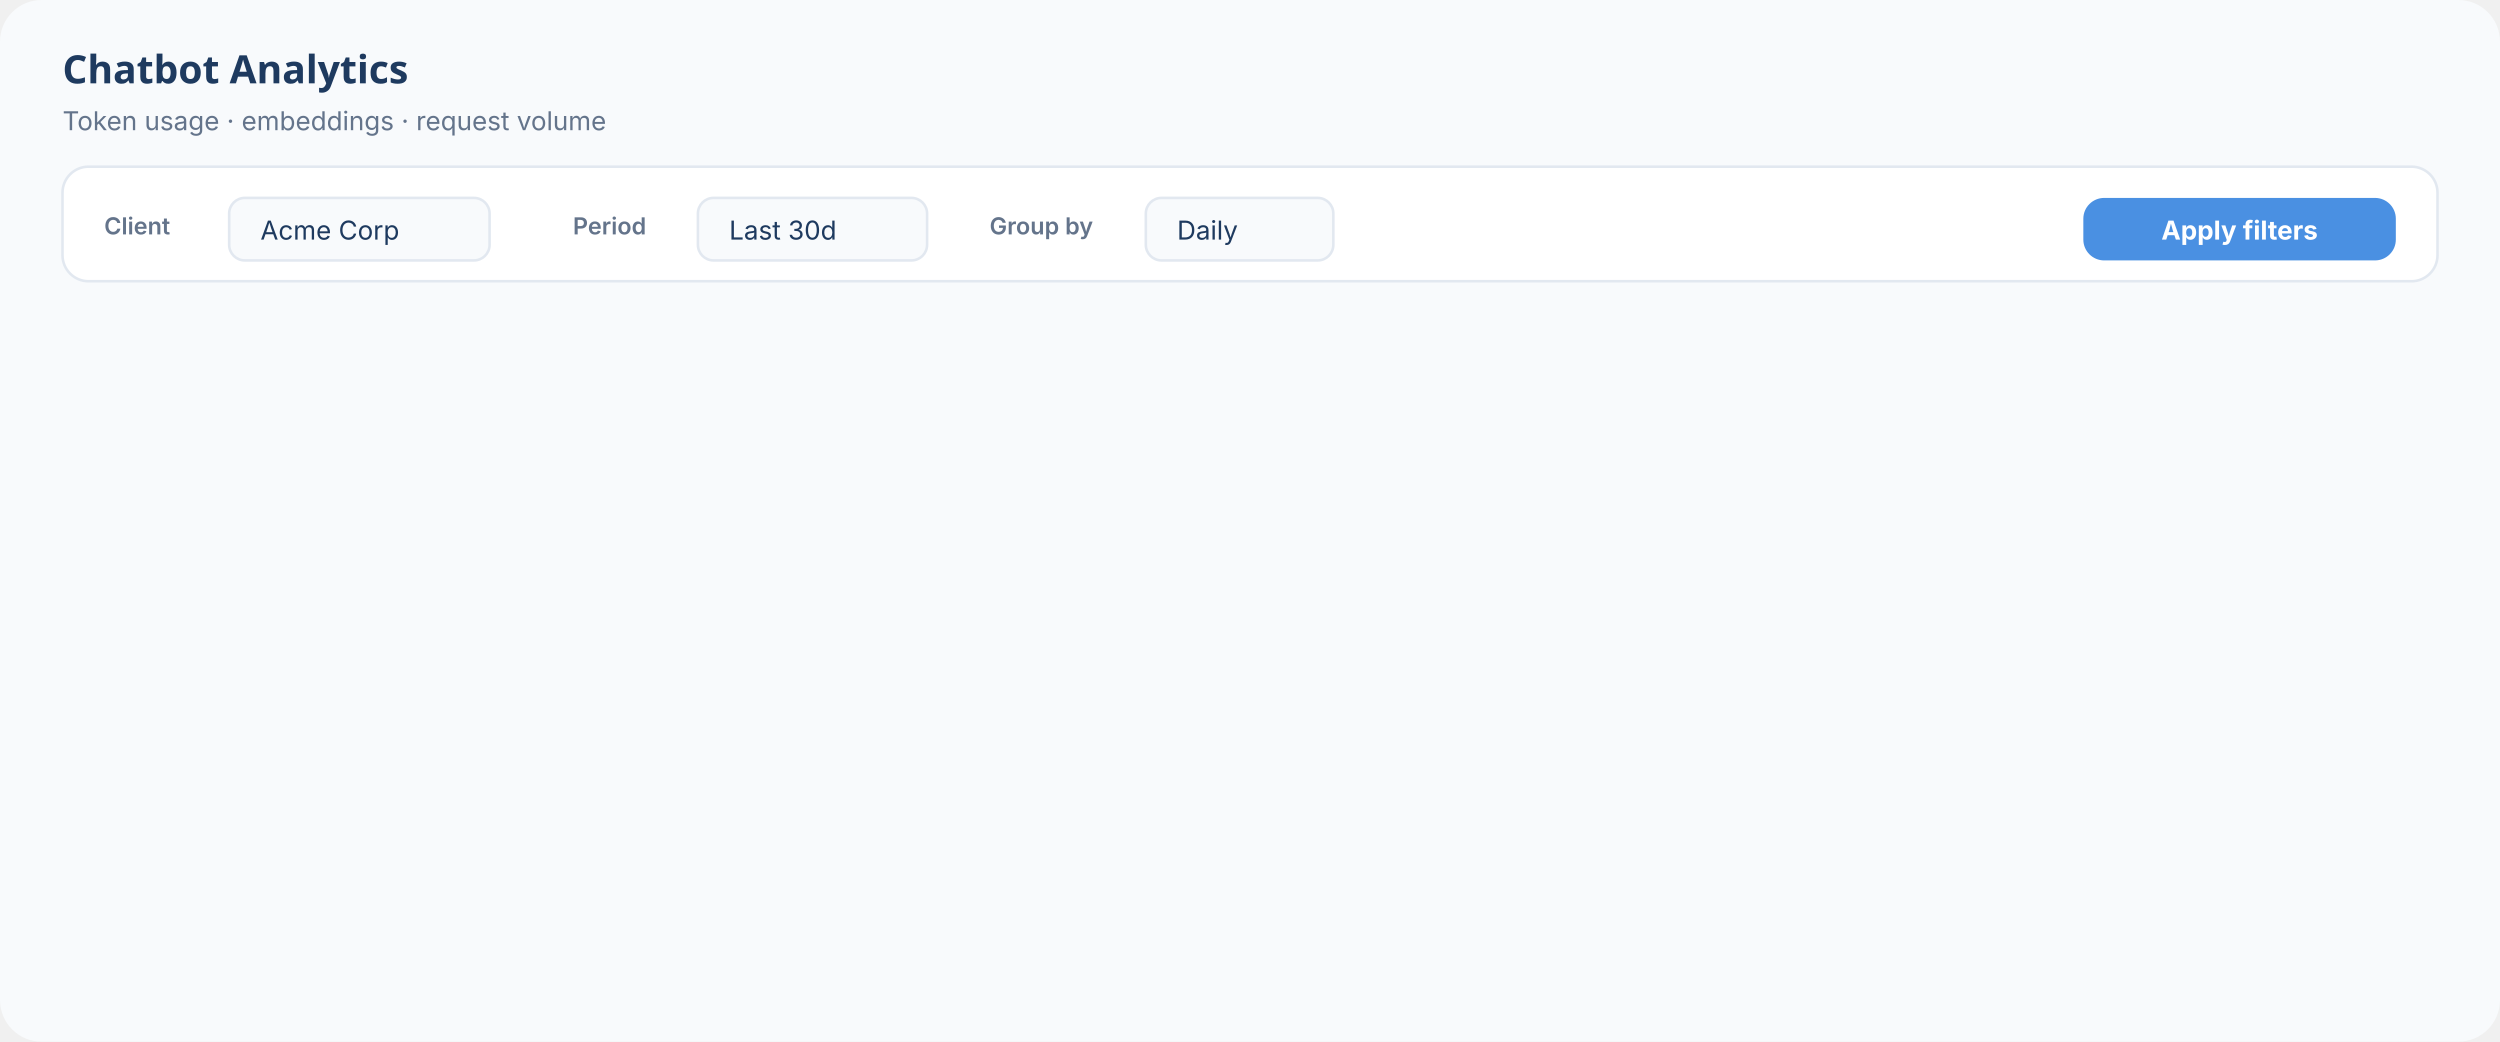
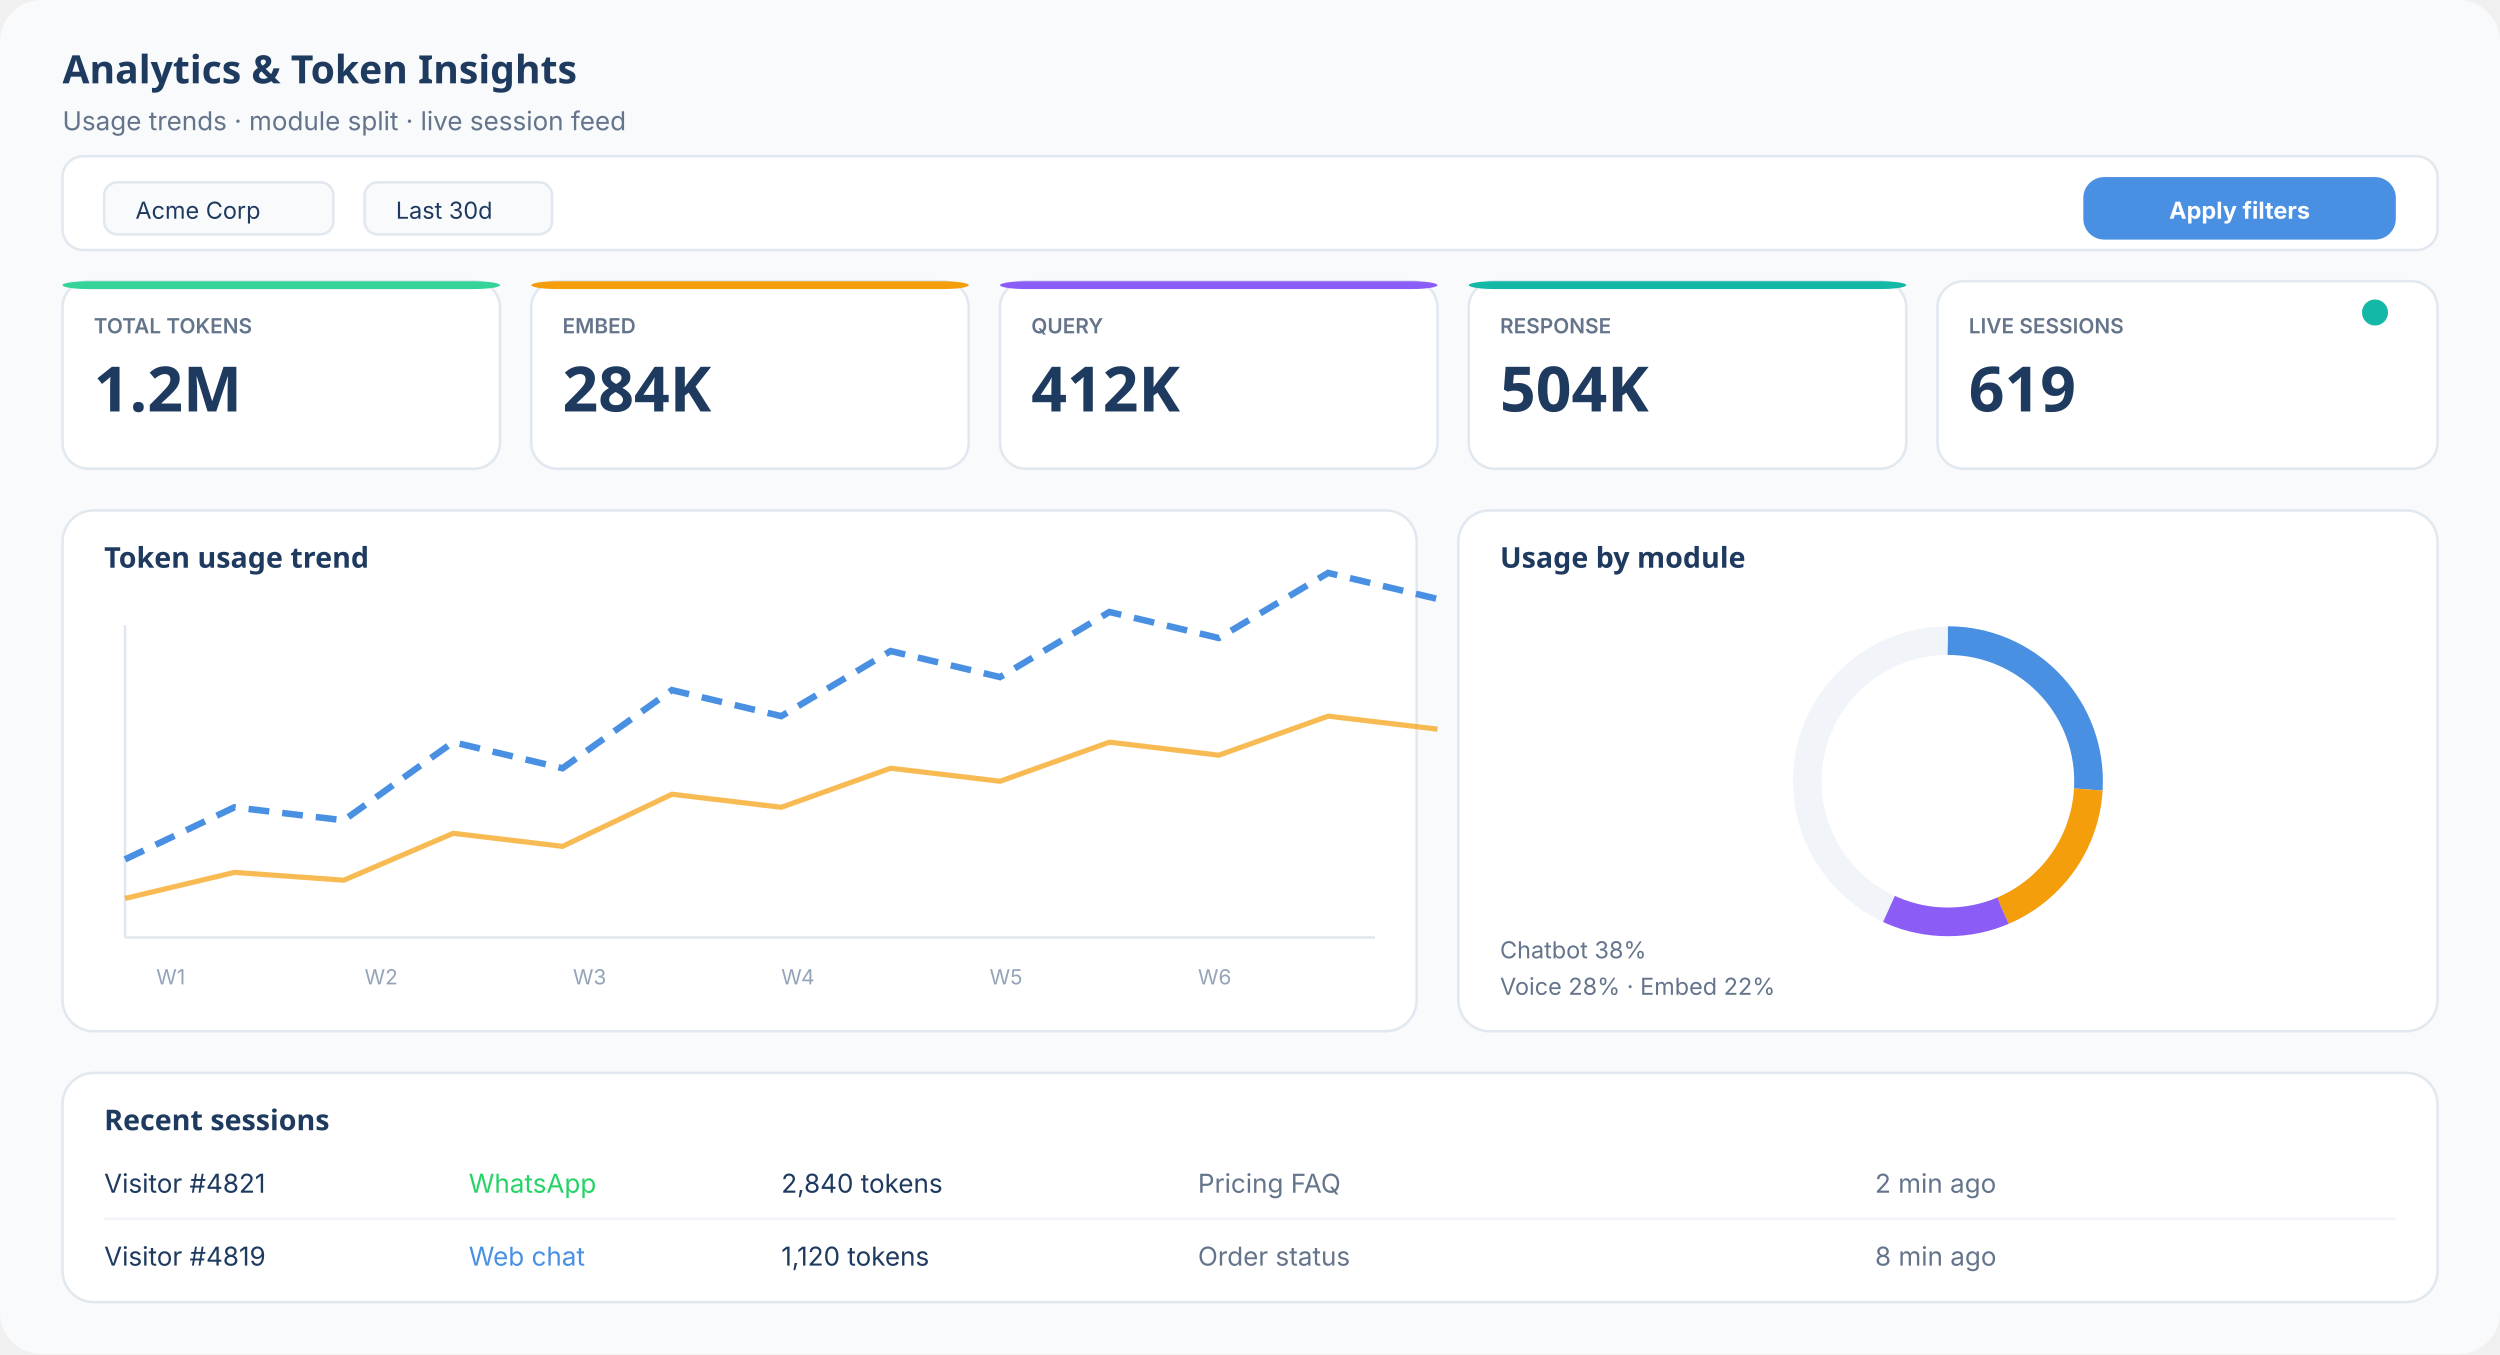
- <svg xmlns="http://www.w3.org/2000/svg" viewBox="0 0 960 400" role="img" aria-label="Sentra AI chatbot analytics illustration">
+ <svg xmlns="http://www.w3.org/2000/svg" viewBox="0 0 960 520" role="img" aria-label="Sentra AI analytics illustration">
  <defs>
    <style>
-       .sa-in{opacity:0;animation:saIn .6s ease forwards}
-       .sa-in.d1{animation-delay:.1s}.sa-in.d2{animation-delay:.2s}
-       @keyframes saIn{from{opacity:0;transform:translateY(6px)}to{opacity:1;transform:none}}
+       .ac-line{stroke-dasharray:8 5;animation:acLine 1.4s linear infinite}
+       @keyframes acLine{to{stroke-dashoffset:-26}}
+       .sa-pulse{animation:saPulse 2s ease-in-out infinite}
+       @keyframes saPulse{0%,100%{opacity:1}50%{opacity:.4}}
    </style>
  </defs>
-   <rect width="960" height="400" rx="16" fill="#F8FAFC" />
-   <text x="24" y="32" font-family="Space Grotesk,sans-serif" font-size="15" font-weight="700" fill="#1E3A5F">Chatbot Analytics</text>
-   <text x="24" y="50" font-family="Inter,sans-serif" font-size="10" fill="#64748B">Token usage · embeddings · request volume</text>
-   <rect x="24" y="64" width="912" height="44" rx="10" fill="#FFFFFF" stroke="#E2E8F0" />
-   <text x="40" y="90" font-family="Inter,sans-serif" font-size="9" font-weight="600" fill="#64748B">Client</text>
-   <rect x="88" y="76" width="100" height="24" rx="6" fill="#F8FAFC" stroke="#E2E8F0" />
-   <text x="100" y="92" font-family="Inter,sans-serif" font-size="10" fill="#1E3A5F">Acme Corp</text>
-   <text x="220" y="90" font-family="Inter,sans-serif" font-size="9" font-weight="600" fill="#64748B">Period</text>
-   <rect x="268" y="76" width="88" height="24" rx="6" fill="#F8FAFC" stroke="#E2E8F0" />
-   <text x="280" y="92" font-family="Inter,sans-serif" font-size="10" fill="#1E3A5F">Last 30d</text>
-   <text x="380" y="90" font-family="Inter,sans-serif" font-size="9" font-weight="600" fill="#64748B">Group by</text>
-   <rect x="440" y="76" width="72" height="24" rx="6" fill="#F8FAFC" stroke="#E2E8F0" />
-   <text x="452" y="92" font-family="Inter,sans-serif" font-size="10" fill="#1E3A5F">Daily</text>
-   <rect x="800" y="76" width="120" height="24" rx="8" fill="#4A90E2" />
-   <text x="860" y="92" text-anchor="middle" font-family="Inter,sans-serif" font-size="10" font-weight="700" fill="#FFFFFF">Apply filters</text>
-   <g class="sa-in d1">
-     <rect x="24" y="124" width="210" height="88" rx="12" fill="#FFFFFF" stroke="#E2E8F0" />
-     <rect x="24" y="124" width="210" height="3" rx="12" fill="#34D399" />
-     <text x="40" y="148" font-family="Inter,sans-serif" font-size="9" font-weight="600" fill="#64748B">TOTAL TOKENS</text>
-     <text x="40" y="180" font-family="Space Grotesk,sans-serif" font-size="28" font-weight="800" fill="#1E3A5F">1.2M</text>
-     <text x="40" y="198" font-family="Inter,sans-serif" font-size="9" fill="#22C55E">↑ 8% vs prior</text>
-   </g>
-   <g class="sa-in d1">
-     <rect x="250" y="124" width="210" height="88" rx="12" fill="#FFFFFF" stroke="#E2E8F0" />
-     <rect x="250" y="124" width="210" height="3" rx="12" fill="#F59E0B" />
-     <text x="266" y="148" font-family="Inter,sans-serif" font-size="9" font-weight="600" fill="#64748B">EMBED TOKENS</text>
-     <text x="266" y="180" font-family="Space Grotesk,sans-serif" font-size="28" font-weight="800" fill="#1E3A5F">284K</text>
-     <text x="266" y="198" font-family="Inter,sans-serif" font-size="9" fill="#64748B">Documents indexed</text>
-   </g>
-   <g class="sa-in d1">
-     <rect x="476" y="124" width="210" height="88" rx="12" fill="#FFFFFF" stroke="#E2E8F0" />
-     <rect x="476" y="124" width="210" height="3" rx="12" fill="#8B5CF6" />
-     <text x="492" y="148" font-family="Inter,sans-serif" font-size="9" font-weight="600" fill="#64748B">QUERY TOKENS</text>
-     <text x="492" y="180" font-family="Space Grotesk,sans-serif" font-size="28" font-weight="800" fill="#1E3A5F">412K</text>
-     <text x="492" y="198" font-family="Inter,sans-serif" font-size="9" fill="#64748B">User prompts</text>
-   </g>
-   <g class="sa-in d1">
-     <rect x="702" y="124" width="234" height="88" rx="12" fill="#FFFFFF" stroke="#E2E8F0" />
-     <rect x="702" y="124" width="234" height="3" rx="12" fill="#14B8A6" />
-     <text x="718" y="148" font-family="Inter,sans-serif" font-size="9" font-weight="600" fill="#64748B">RESPONSE TOKENS</text>
-     <text x="718" y="180" font-family="Space Grotesk,sans-serif" font-size="28" font-weight="800" fill="#1E3A5F">504K</text>
-     <text x="718" y="198" font-family="Inter,sans-serif" font-size="9" fill="#64748B">AI completions</text>
-   </g>
-   <g class="sa-in d2">
-     <rect x="24" y="228" width="912" height="156" rx="14" fill="#FFFFFF" stroke="#E2E8F0" />
-     <text x="40" y="252" font-family="Space Grotesk,sans-serif" font-size="12" font-weight="700" fill="#1E3A5F">Recent chat sessions</text>
-     <rect x="40" y="264" width="880" height="24" rx="6" fill="#F1F5F9" />
-     <text x="52" y="280" font-family="Inter,sans-serif" font-size="9" font-weight="700" fill="#64748B">USER</text>
-     <text x="200" y="280" font-family="Inter,sans-serif" font-size="9" font-weight="700" fill="#64748B">CHANNEL</text>
-     <text x="360" y="280" font-family="Inter,sans-serif" font-size="9" font-weight="700" fill="#64748B">TOKENS</text>
-     <text x="500" y="280" font-family="Inter,sans-serif" font-size="9" font-weight="700" fill="#64748B">TOPIC</text>
-     <text x="720" y="280" font-family="Inter,sans-serif" font-size="9" font-weight="700" fill="#64748B">TIME</text>
-     <text x="52" y="308" font-family="Inter,sans-serif" font-size="10" fill="#1E3A5F">Visitor #4821</text>
-     <text x="200" y="308" font-family="Inter,sans-serif" font-size="10" fill="#25D366">WhatsApp</text>
-     <text x="360" y="308" font-family="Inter,sans-serif" font-size="10" fill="#1E3A5F">2,840</text>
-     <text x="500" y="308" font-family="Inter,sans-serif" font-size="10" fill="#64748B">Pricing FAQ</text>
-     <text x="720" y="308" font-family="Inter,sans-serif" font-size="10" fill="#64748B">2 min ago</text>
-     <line x1="40" y1="318" x2="920" y2="318" stroke="#F1F5F9" />
-     <text x="52" y="338" font-family="Inter,sans-serif" font-size="10" fill="#1E3A5F">Visitor #4819</text>
-     <text x="200" y="338" font-family="Inter,sans-serif" font-size="10" fill="#4A90E2">Web chat</text>
-     <text x="360" y="338" font-family="Inter,sans-serif" font-size="10" fill="#1E3A5F">1,120</text>
-     <text x="500" y="338" font-family="Inter,sans-serif" font-size="10" fill="#64748B">Order status</text>
-     <text x="720" y="338" font-family="Inter,sans-serif" font-size="10" fill="#64748B">8 min ago</text>
-     <line x1="40" y1="348" x2="920" y2="348" stroke="#F1F5F9" />
-     <text x="52" y="368" font-family="Inter,sans-serif" font-size="10" fill="#1E3A5F">Visitor #4815</text>
-     <text x="200" y="368" font-family="Inter,sans-serif" font-size="10" fill="#1877F2">Messenger</text>
-     <text x="360" y="368" font-family="Inter,sans-serif" font-size="10" fill="#1E3A5F">3,410</text>
-     <text x="500" y="368" font-family="Inter,sans-serif" font-size="10" fill="#64748B">Returns policy</text>
-     <text x="720" y="368" font-family="Inter,sans-serif" font-size="10" fill="#64748B">14 min ago</text>
-   </g>
+   <rect width="960" height="520" rx="16" fill="#F8FAFC" />
+   <text x="24" y="32" font-family="Space Grotesk,sans-serif" font-size="15" font-weight="700" fill="#1E3A5F">Analytics &amp; Token Insights</text>
+   <text x="24" y="50" font-family="Inter,sans-serif" font-size="10" fill="#64748B">Usage trends · module split · live session feed</text>
+   <rect x="24" y="60" width="912" height="36" rx="8" fill="#FFFFFF" stroke="#E2E8F0" />
+   <rect x="40" y="70" width="88" height="20" rx="5" fill="#F8FAFC" stroke="#E2E8F0" />
+   <text x="52" y="84" font-family="Inter,sans-serif" font-size="9" fill="#1E3A5F">Acme Corp</text>
+   <rect x="140" y="70" width="72" height="20" rx="5" fill="#F8FAFC" stroke="#E2E8F0" />
+   <text x="152" y="84" font-family="Inter,sans-serif" font-size="9" fill="#1E3A5F">Last 30d</text>
+   <rect x="800" y="68" width="120" height="24" rx="8" fill="#4A90E2" />
+   <text x="860" y="84" text-anchor="middle" font-family="Inter,sans-serif" font-size="9" font-weight="700" fill="#FFFFFF">Apply filters</text>
+   <rect x="24" y="108" width="168" height="72" rx="10" fill="#FFFFFF" stroke="#E2E8F0" />
+   <rect x="24" y="108" width="168" height="3" rx="10" fill="#34D399" />
+   <text x="36" y="128" font-family="Inter,sans-serif" font-size="8" font-weight="600" fill="#64748B">TOTAL TOKENS</text>
+   <text x="36" y="158" font-family="Space Grotesk,sans-serif" font-size="24" font-weight="800" fill="#1E3A5F">1.2M</text>
+   <rect x="204" y="108" width="168" height="72" rx="10" fill="#FFFFFF" stroke="#E2E8F0" />
+   <rect x="204" y="108" width="168" height="3" rx="10" fill="#F59E0B" />
+   <text x="216" y="128" font-family="Inter,sans-serif" font-size="8" font-weight="600" fill="#64748B">EMBED</text>
+   <text x="216" y="158" font-family="Space Grotesk,sans-serif" font-size="24" font-weight="800" fill="#1E3A5F">284K</text>
+   <rect x="384" y="108" width="168" height="72" rx="10" fill="#FFFFFF" stroke="#E2E8F0" />
+   <rect x="384" y="108" width="168" height="3" rx="10" fill="#8B5CF6" />
+   <text x="396" y="128" font-family="Inter,sans-serif" font-size="8" font-weight="600" fill="#64748B">QUERY</text>
+   <text x="396" y="158" font-family="Space Grotesk,sans-serif" font-size="24" font-weight="800" fill="#1E3A5F">412K</text>
+   <rect x="564" y="108" width="168" height="72" rx="10" fill="#FFFFFF" stroke="#E2E8F0" />
+   <rect x="564" y="108" width="168" height="3" rx="10" fill="#14B8A6" />
+   <text x="576" y="128" font-family="Inter,sans-serif" font-size="8" font-weight="600" fill="#64748B">RESPONSE</text>
+   <text x="576" y="158" font-family="Space Grotesk,sans-serif" font-size="24" font-weight="800" fill="#1E3A5F">504K</text>
+   <rect x="744" y="108" width="192" height="72" rx="10" fill="#FFFFFF" stroke="#E2E8F0" />
+   <text x="756" y="128" font-family="Inter,sans-serif" font-size="8" font-weight="600" fill="#64748B">LIVE SESSIONS</text>
+   <text x="756" y="158" font-family="Space Grotesk,sans-serif" font-size="24" font-weight="800" fill="#1E3A5F">619</text>
+   <circle cx="912" cy="120" r="5" fill="#14B8A6" class="sa-pulse" />
+   <rect x="24" y="196" width="520" height="200" rx="12" fill="#FFFFFF" stroke="#E2E8F0" />
+   <text x="40" y="218" font-family="Space Grotesk,sans-serif" font-size="11" font-weight="700" fill="#1E3A5F">Token usage trend</text>
+   <line x1="48" y1="360" x2="528" y2="360" stroke="#E2E8F0" />
+   <line x1="48" y1="240" x2="48" y2="360" stroke="#E2E8F0" />
+   <polyline points="48,330 90,310 132,315 174,285 216,295 258,265 300,275 342,250 384,260 426,235 468,245 510,220 552,230" fill="none" stroke="#4A90E2" stroke-width="2.5" class="ac-line" />
+   <polyline points="48,345 90,335 132,338 174,320 216,325 258,305 300,310 342,295 384,300 426,285 468,290 510,275 552,280" fill="none" stroke="#F59E0B" stroke-width="2" opacity=".7" />
+   <text x="60" y="378" font-family="Inter,sans-serif" font-size="8" fill="#94A3B8">W1</text>
+   <text x="140" y="378" font-family="Inter,sans-serif" font-size="8" fill="#94A3B8">W2</text>
+   <text x="220" y="378" font-family="Inter,sans-serif" font-size="8" fill="#94A3B8">W3</text>
+   <text x="300" y="378" font-family="Inter,sans-serif" font-size="8" fill="#94A3B8">W4</text>
+   <text x="380" y="378" font-family="Inter,sans-serif" font-size="8" fill="#94A3B8">W5</text>
+   <text x="460" y="378" font-family="Inter,sans-serif" font-size="8" fill="#94A3B8">W6</text>
+   <rect x="560" y="196" width="376" height="200" rx="12" fill="#FFFFFF" stroke="#E2E8F0" />
+   <text x="576" y="218" font-family="Space Grotesk,sans-serif" font-size="11" font-weight="700" fill="#1E3A5F">Usage by module</text>
+   <circle cx="748" cy="300" r="54" fill="none" stroke="#F1F5F9" stroke-width="11" />
+   <circle cx="748" cy="300" r="54" fill="none" stroke="#4A90E2" stroke-width="11" stroke-dasharray="88 252" transform="rotate(-90 748 300)" />
+   <circle cx="748" cy="300" r="54" fill="none" stroke="#F59E0B" stroke-width="11" stroke-dasharray="60 280" stroke-dashoffset="-88" transform="rotate(-90 748 300)" />
+   <circle cx="748" cy="300" r="54" fill="none" stroke="#8B5CF6" stroke-width="11" stroke-dasharray="45 295" stroke-dashoffset="-148" transform="rotate(-90 748 300)" />
+   <text x="576" y="368" font-family="Inter,sans-serif" font-size="9" fill="#64748B">Chatbot 38%</text>
+   <text x="576" y="382" font-family="Inter,sans-serif" font-size="9" fill="#64748B">Voice 28% · Embed 22%</text>
+   <rect x="24" y="412" width="912" height="88" rx="12" fill="#FFFFFF" stroke="#E2E8F0" />
+   <text x="40" y="434" font-family="Space Grotesk,sans-serif" font-size="11" font-weight="700" fill="#1E3A5F">Recent sessions</text>
+   <text x="40" y="458" font-family="Inter,sans-serif" font-size="10" fill="#1E3A5F">Visitor #4821</text>
+   <text x="180" y="458" font-family="Inter,sans-serif" font-size="10" fill="#25D366">WhatsApp</text>
+   <text x="300" y="458" font-family="Inter,sans-serif" font-size="10" fill="#1E3A5F">2,840 tokens</text>
+   <text x="460" y="458" font-family="Inter,sans-serif" font-size="10" fill="#64748B">Pricing FAQ</text>
+   <text x="720" y="458" font-family="Inter,sans-serif" font-size="10" fill="#64748B">2 min ago</text>
+   <line x1="40" y1="468" x2="920" y2="468" stroke="#F1F5F9" />
+   <text x="40" y="486" font-family="Inter,sans-serif" font-size="10" fill="#1E3A5F">Visitor #4819</text>
+   <text x="180" y="486" font-family="Inter,sans-serif" font-size="10" fill="#4A90E2">Web chat</text>
+   <text x="300" y="486" font-family="Inter,sans-serif" font-size="10" fill="#1E3A5F">1,120 tokens</text>
+   <text x="460" y="486" font-family="Inter,sans-serif" font-size="10" fill="#64748B">Order status</text>
+   <text x="720" y="486" font-family="Inter,sans-serif" font-size="10" fill="#64748B">8 min ago</text>
</svg>
